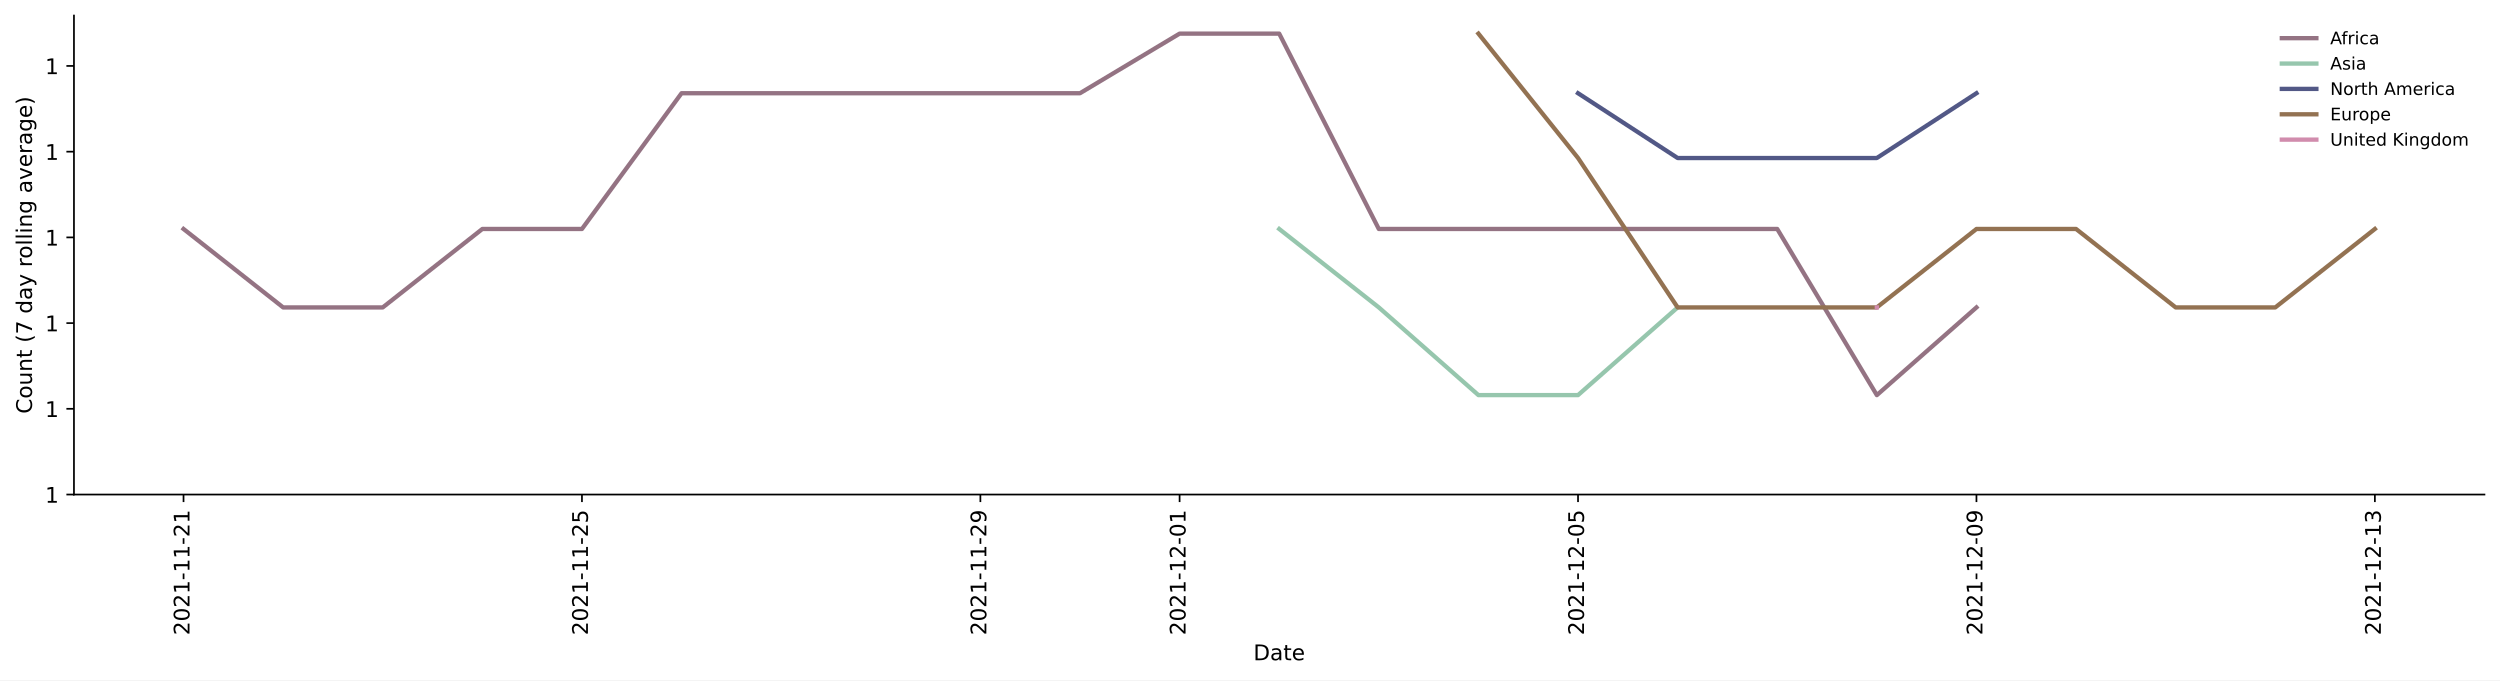
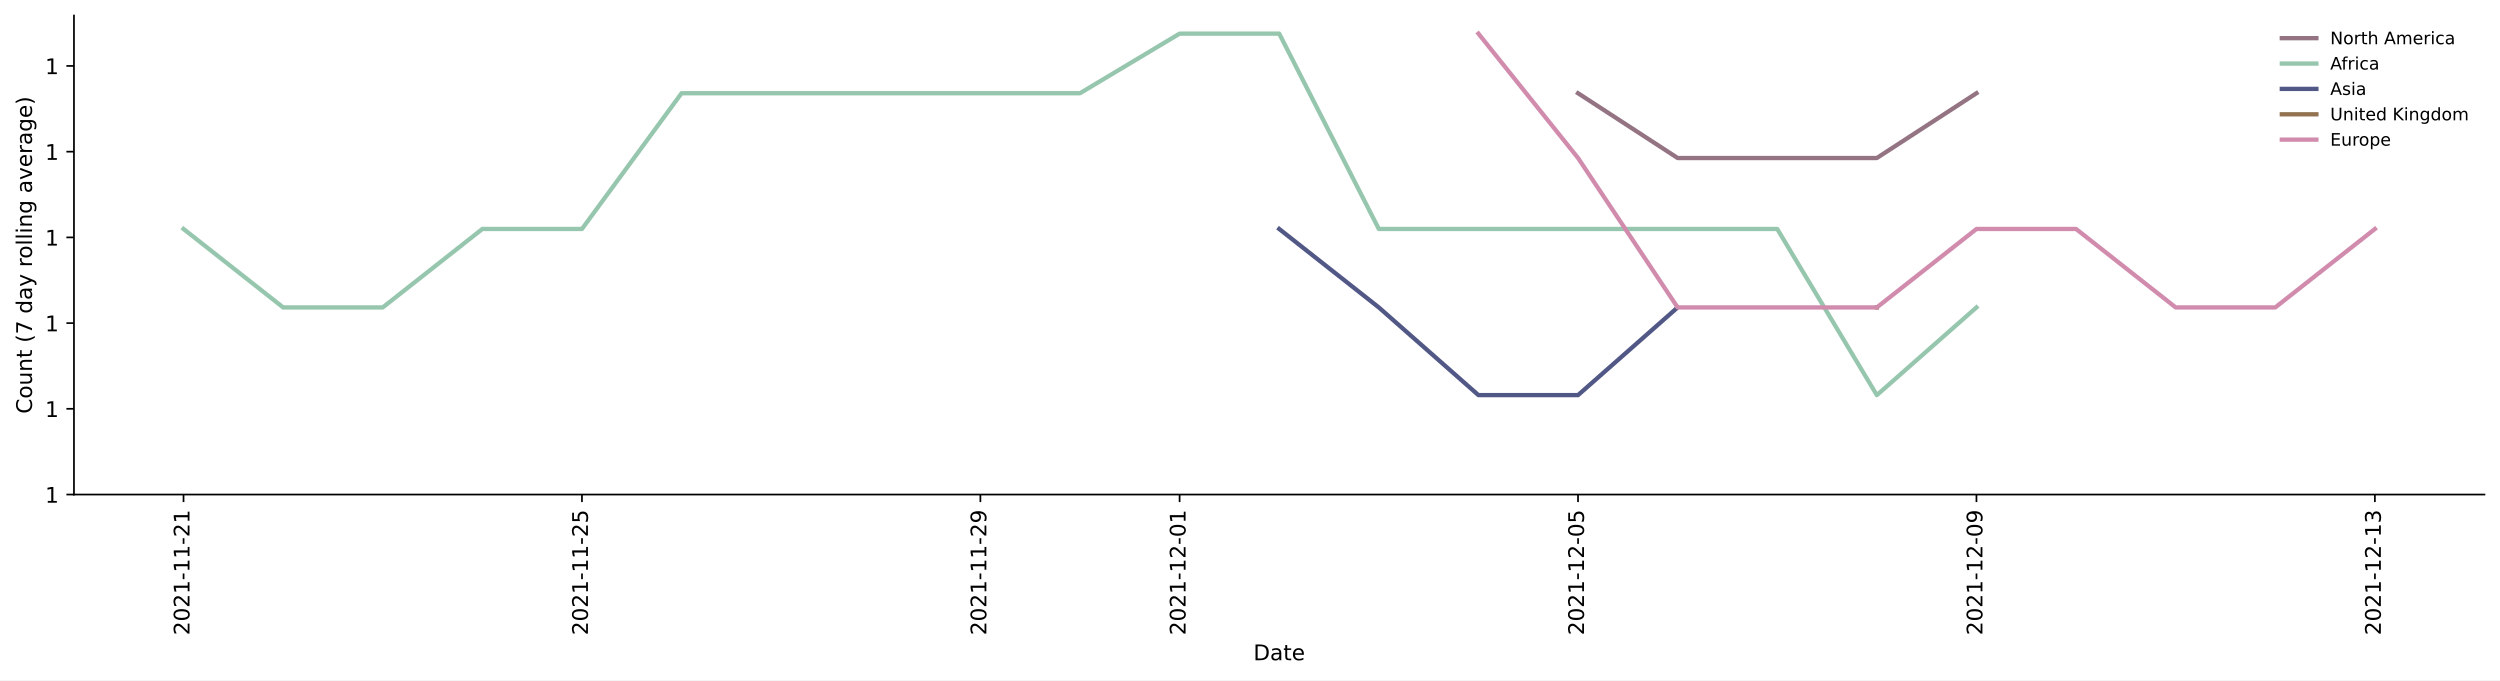
<svg xmlns="http://www.w3.org/2000/svg" xmlns:xlink="http://www.w3.org/1999/xlink" height="314.954pt" version="1.1" viewBox="0 0 1157.441 314.954" width="1157.441pt">
  <defs>
    <style type="text/css">*{stroke-linecap:butt;stroke-linejoin:round;}</style>
  </defs>
  <g id="figure_1">
    <g id="patch_1">
      <path d="M 0 314.954  L 1157.441 314.954  L 1157.441 0  L 0 0  z " style="fill:#ffffff;" />
    </g>
    <g id="axes_1">
      <g id="patch_2">
        <path d="M 34.241 228.96  L 1150.241 228.96  L 1150.241 7.2  L 34.241 7.2  z " style="fill:#ffffff;" />
      </g>
      <g id="matplotlib.axis_1">
        <g id="xtick_1">
          <g id="line2d_1">
            <defs>
-               <path d="M 0 0  L 0 3.5  " id="m7123ce2597" style="stroke:#000000;stroke-width:0.8;" />
-             </defs>
-             <g>
-               <use style="stroke:#000000;stroke-width:0.8;" x="84.968" xlink:href="#m7123ce2597" y="228.96" />
+               <path d="M 0 0  L 0 3.5  " id="mbebc8df7d3" style="stroke:#000000;stroke-width:0.8;" />
+             </defs>
+             <g>
+               <use style="stroke:#000000;stroke-width:0.8;" x="84.968" xlink:href="#mbebc8df7d3" y="228.96" />
            </g>
          </g>
          <g id="text_1">
            <g transform="translate(87.72727 294.0756)rotate(-90)scale(0.1 -0.1)">
              <defs>
                <path d="M 1228 531  L 3431 531  L 3431 0  L 469 0  L 469 531  Q 828 903 1448 1529  Q 2069 2156 2228 2338  Q 2531 2678 2651 2914  Q 2772 3150 2772 3378  Q 2772 3750 2511 3984  Q 2250 4219 1831 4219  Q 1534 4219 1204 4116  Q 875 4013 500 3803  L 500 4441  Q 881 4594 1212 4672  Q 1544 4750 1819 4750  Q 2544 4750 2975 4387  Q 3406 4025 3406 3419  Q 3406 3131 3298 2873  Q 3191 2616 2906 2266  Q 2828 2175 2409 1742  Q 1991 1309 1228 531  z " id="DejaVuSans-32" transform="scale(0.015625)" />
                <path d="M 2034 4250  Q 1547 4250 1301 3770  Q 1056 3291 1056 2328  Q 1056 1369 1301 889  Q 1547 409 2034 409  Q 2525 409 2770 889  Q 3016 1369 3016 2328  Q 3016 3291 2770 3770  Q 2525 4250 2034 4250  z M 2034 4750  Q 2819 4750 3233 4129  Q 3647 3509 3647 2328  Q 3647 1150 3233 529  Q 2819 -91 2034 -91  Q 1250 -91 836 529  Q 422 1150 422 2328  Q 422 3509 836 4129  Q 1250 4750 2034 4750  z " id="DejaVuSans-30" transform="scale(0.015625)" />
                <path d="M 794 531  L 1825 531  L 1825 4091  L 703 3866  L 703 4441  L 1819 4666  L 2450 4666  L 2450 531  L 3481 531  L 3481 0  L 794 0  L 794 531  z " id="DejaVuSans-31" transform="scale(0.015625)" />
                <path d="M 313 2009  L 1997 2009  L 1997 1497  L 313 1497  L 313 2009  z " id="DejaVuSans-2d" transform="scale(0.015625)" />
              </defs>
              <use xlink:href="#DejaVuSans-32" />
              <use x="63.623" xlink:href="#DejaVuSans-30" />
              <use x="127.246" xlink:href="#DejaVuSans-32" />
              <use x="190.869" xlink:href="#DejaVuSans-31" />
              <use x="254.492" xlink:href="#DejaVuSans-2d" />
              <use x="290.576" xlink:href="#DejaVuSans-31" />
              <use x="354.199" xlink:href="#DejaVuSans-31" />
              <use x="417.822" xlink:href="#DejaVuSans-2d" />
              <use x="453.906" xlink:href="#DejaVuSans-32" />
              <use x="517.529" xlink:href="#DejaVuSans-31" />
            </g>
          </g>
        </g>
        <g id="xtick_2">
          <g id="line2d_2">
            <g>
-               <use style="stroke:#000000;stroke-width:0.8;" x="269.431" xlink:href="#m7123ce2597" y="228.96" />
+               <use style="stroke:#000000;stroke-width:0.8;" x="269.431" xlink:href="#mbebc8df7d3" y="228.96" />
            </g>
          </g>
          <g id="text_2">
            <g transform="translate(272.1901 294.0756)rotate(-90)scale(0.1 -0.1)">
              <defs>
                <path d="M 691 4666  L 3169 4666  L 3169 4134  L 1269 4134  L 1269 2991  Q 1406 3038 1543 3061  Q 1681 3084 1819 3084  Q 2600 3084 3056 2656  Q 3513 2228 3513 1497  Q 3513 744 3044 326  Q 2575 -91 1722 -91  Q 1428 -91 1123 -41  Q 819 9 494 109  L 494 744  Q 775 591 1075 516  Q 1375 441 1709 441  Q 2250 441 2565 725  Q 2881 1009 2881 1497  Q 2881 1984 2565 2268  Q 2250 2553 1709 2553  Q 1456 2553 1204 2497  Q 953 2441 691 2322  L 691 4666  z " id="DejaVuSans-35" transform="scale(0.015625)" />
              </defs>
              <use xlink:href="#DejaVuSans-32" />
              <use x="63.623" xlink:href="#DejaVuSans-30" />
              <use x="127.246" xlink:href="#DejaVuSans-32" />
              <use x="190.869" xlink:href="#DejaVuSans-31" />
              <use x="254.492" xlink:href="#DejaVuSans-2d" />
              <use x="290.576" xlink:href="#DejaVuSans-31" />
              <use x="354.199" xlink:href="#DejaVuSans-31" />
              <use x="417.822" xlink:href="#DejaVuSans-2d" />
              <use x="453.906" xlink:href="#DejaVuSans-32" />
              <use x="517.529" xlink:href="#DejaVuSans-35" />
            </g>
          </g>
        </g>
        <g id="xtick_3">
          <g id="line2d_3">
            <g>
-               <use style="stroke:#000000;stroke-width:0.8;" x="453.894" xlink:href="#m7123ce2597" y="228.96" />
+               <use style="stroke:#000000;stroke-width:0.8;" x="453.894" xlink:href="#mbebc8df7d3" y="228.96" />
            </g>
          </g>
          <g id="text_3">
            <g transform="translate(456.6529 294.0756)rotate(-90)scale(0.1 -0.1)">
              <defs>
                <path d="M 703 97  L 703 672  Q 941 559 1184 500  Q 1428 441 1663 441  Q 2288 441 2617 861  Q 2947 1281 2994 2138  Q 2813 1869 2534 1725  Q 2256 1581 1919 1581  Q 1219 1581 811 2004  Q 403 2428 403 3163  Q 403 3881 828 4315  Q 1253 4750 1959 4750  Q 2769 4750 3195 4129  Q 3622 3509 3622 2328  Q 3622 1225 3098 567  Q 2575 -91 1691 -91  Q 1453 -91 1209 -44  Q 966 3 703 97  z M 1959 2075  Q 2384 2075 2632 2365  Q 2881 2656 2881 3163  Q 2881 3666 2632 3958  Q 2384 4250 1959 4250  Q 1534 4250 1286 3958  Q 1038 3666 1038 3163  Q 1038 2656 1286 2365  Q 1534 2075 1959 2075  z " id="DejaVuSans-39" transform="scale(0.015625)" />
              </defs>
              <use xlink:href="#DejaVuSans-32" />
              <use x="63.623" xlink:href="#DejaVuSans-30" />
              <use x="127.246" xlink:href="#DejaVuSans-32" />
              <use x="190.869" xlink:href="#DejaVuSans-31" />
              <use x="254.492" xlink:href="#DejaVuSans-2d" />
              <use x="290.576" xlink:href="#DejaVuSans-31" />
              <use x="354.199" xlink:href="#DejaVuSans-31" />
              <use x="417.822" xlink:href="#DejaVuSans-2d" />
              <use x="453.906" xlink:href="#DejaVuSans-32" />
              <use x="517.529" xlink:href="#DejaVuSans-39" />
            </g>
          </g>
        </g>
        <g id="xtick_4">
          <g id="line2d_4">
            <g>
-               <use style="stroke:#000000;stroke-width:0.8;" x="546.125" xlink:href="#m7123ce2597" y="228.96" />
+               <use style="stroke:#000000;stroke-width:0.8;" x="546.125" xlink:href="#mbebc8df7d3" y="228.96" />
            </g>
          </g>
          <g id="text_4">
            <g transform="translate(548.8843 294.0756)rotate(-90)scale(0.1 -0.1)">
              <use xlink:href="#DejaVuSans-32" />
              <use x="63.623" xlink:href="#DejaVuSans-30" />
              <use x="127.246" xlink:href="#DejaVuSans-32" />
              <use x="190.869" xlink:href="#DejaVuSans-31" />
              <use x="254.492" xlink:href="#DejaVuSans-2d" />
              <use x="290.576" xlink:href="#DejaVuSans-31" />
              <use x="354.199" xlink:href="#DejaVuSans-32" />
              <use x="417.822" xlink:href="#DejaVuSans-2d" />
              <use x="453.906" xlink:href="#DejaVuSans-30" />
              <use x="517.529" xlink:href="#DejaVuSans-31" />
            </g>
          </g>
        </g>
        <g id="xtick_5">
          <g id="line2d_5">
            <g>
-               <use style="stroke:#000000;stroke-width:0.8;" x="730.588" xlink:href="#m7123ce2597" y="228.96" />
+               <use style="stroke:#000000;stroke-width:0.8;" x="730.588" xlink:href="#mbebc8df7d3" y="228.96" />
            </g>
          </g>
          <g id="text_5">
            <g transform="translate(733.3471 294.0756)rotate(-90)scale(0.1 -0.1)">
              <use xlink:href="#DejaVuSans-32" />
              <use x="63.623" xlink:href="#DejaVuSans-30" />
              <use x="127.246" xlink:href="#DejaVuSans-32" />
              <use x="190.869" xlink:href="#DejaVuSans-31" />
              <use x="254.492" xlink:href="#DejaVuSans-2d" />
              <use x="290.576" xlink:href="#DejaVuSans-31" />
              <use x="354.199" xlink:href="#DejaVuSans-32" />
              <use x="417.822" xlink:href="#DejaVuSans-2d" />
              <use x="453.906" xlink:href="#DejaVuSans-30" />
              <use x="517.529" xlink:href="#DejaVuSans-35" />
            </g>
          </g>
        </g>
        <g id="xtick_6">
          <g id="line2d_6">
            <g>
-               <use style="stroke:#000000;stroke-width:0.8;" x="915.051" xlink:href="#m7123ce2597" y="228.96" />
+               <use style="stroke:#000000;stroke-width:0.8;" x="915.051" xlink:href="#mbebc8df7d3" y="228.96" />
            </g>
          </g>
          <g id="text_6">
            <g transform="translate(917.8099 294.0756)rotate(-90)scale(0.1 -0.1)">
              <use xlink:href="#DejaVuSans-32" />
              <use x="63.623" xlink:href="#DejaVuSans-30" />
              <use x="127.246" xlink:href="#DejaVuSans-32" />
              <use x="190.869" xlink:href="#DejaVuSans-31" />
              <use x="254.492" xlink:href="#DejaVuSans-2d" />
              <use x="290.576" xlink:href="#DejaVuSans-31" />
              <use x="354.199" xlink:href="#DejaVuSans-32" />
              <use x="417.822" xlink:href="#DejaVuSans-2d" />
              <use x="453.906" xlink:href="#DejaVuSans-30" />
              <use x="517.529" xlink:href="#DejaVuSans-39" />
            </g>
          </g>
        </g>
        <g id="xtick_7">
          <g id="line2d_7">
            <g>
-               <use style="stroke:#000000;stroke-width:0.8;" x="1099.513" xlink:href="#m7123ce2597" y="228.96" />
+               <use style="stroke:#000000;stroke-width:0.8;" x="1099.513" xlink:href="#mbebc8df7d3" y="228.96" />
            </g>
          </g>
          <g id="text_7">
            <g transform="translate(1102.273 294.0756)rotate(-90)scale(0.1 -0.1)">
              <defs>
                <path d="M 2597 2516  Q 3050 2419 3304 2112  Q 3559 1806 3559 1356  Q 3559 666 3084 287  Q 2609 -91 1734 -91  Q 1441 -91 1130 -33  Q 819 25 488 141  L 488 750  Q 750 597 1062 519  Q 1375 441 1716 441  Q 2309 441 2620 675  Q 2931 909 2931 1356  Q 2931 1769 2642 2001  Q 2353 2234 1838 2234  L 1294 2234  L 1294 2753  L 1863 2753  Q 2328 2753 2575 2939  Q 2822 3125 2822 3475  Q 2822 3834 2567 4026  Q 2313 4219 1838 4219  Q 1578 4219 1281 4162  Q 984 4106 628 3988  L 628 4550  Q 988 4650 1302 4700  Q 1616 4750 1894 4750  Q 2613 4750 3031 4423  Q 3450 4097 3450 3541  Q 3450 3153 3228 2886  Q 3006 2619 2597 2516  z " id="DejaVuSans-33" transform="scale(0.015625)" />
              </defs>
              <use xlink:href="#DejaVuSans-32" />
              <use x="63.623" xlink:href="#DejaVuSans-30" />
              <use x="127.246" xlink:href="#DejaVuSans-32" />
              <use x="190.869" xlink:href="#DejaVuSans-31" />
              <use x="254.492" xlink:href="#DejaVuSans-2d" />
              <use x="290.576" xlink:href="#DejaVuSans-31" />
              <use x="354.199" xlink:href="#DejaVuSans-32" />
              <use x="417.822" xlink:href="#DejaVuSans-2d" />
              <use x="453.906" xlink:href="#DejaVuSans-31" />
              <use x="517.529" xlink:href="#DejaVuSans-33" />
            </g>
          </g>
        </g>
        <g id="text_8">
          <g transform="translate(580.2898 305.6741)scale(0.1 -0.1)">
            <defs>
              <path d="M 1259 4147  L 1259 519  L 2022 519  Q 2988 519 3436 956  Q 3884 1394 3884 2338  Q 3884 3275 3436 3711  Q 2988 4147 2022 4147  L 1259 4147  z M 628 4666  L 1925 4666  Q 3281 4666 3915 4102  Q 4550 3538 4550 2338  Q 4550 1131 3912 565  Q 3275 0 1925 0  L 628 0  L 628 4666  z " id="DejaVuSans-44" transform="scale(0.015625)" />
              <path d="M 2194 1759  Q 1497 1759 1228 1600  Q 959 1441 959 1056  Q 959 750 1161 570  Q 1363 391 1709 391  Q 2188 391 2477 730  Q 2766 1069 2766 1631  L 2766 1759  L 2194 1759  z M 3341 1997  L 3341 0  L 2766 0  L 2766 531  Q 2569 213 2275 61  Q 1981 -91 1556 -91  Q 1019 -91 701 211  Q 384 513 384 1019  Q 384 1609 779 1909  Q 1175 2209 1959 2209  L 2766 2209  L 2766 2266  Q 2766 2663 2505 2880  Q 2244 3097 1772 3097  Q 1472 3097 1187 3025  Q 903 2953 641 2809  L 641 3341  Q 956 3463 1253 3523  Q 1550 3584 1831 3584  Q 2591 3584 2966 3190  Q 3341 2797 3341 1997  z " id="DejaVuSans-61" transform="scale(0.015625)" />
              <path d="M 1172 4494  L 1172 3500  L 2356 3500  L 2356 3053  L 1172 3053  L 1172 1153  Q 1172 725 1289 603  Q 1406 481 1766 481  L 2356 481  L 2356 0  L 1766 0  Q 1100 0 847 248  Q 594 497 594 1153  L 594 3053  L 172 3053  L 172 3500  L 594 3500  L 594 4494  L 1172 4494  z " id="DejaVuSans-74" transform="scale(0.015625)" />
              <path d="M 3597 1894  L 3597 1613  L 953 1613  Q 991 1019 1311 708  Q 1631 397 2203 397  Q 2534 397 2845 478  Q 3156 559 3463 722  L 3463 178  Q 3153 47 2828 -22  Q 2503 -91 2169 -91  Q 1331 -91 842 396  Q 353 884 353 1716  Q 353 2575 817 3079  Q 1281 3584 2069 3584  Q 2775 3584 3186 3129  Q 3597 2675 3597 1894  z M 3022 2063  Q 3016 2534 2758 2815  Q 2500 3097 2075 3097  Q 1594 3097 1305 2825  Q 1016 2553 972 2059  L 3022 2063  z " id="DejaVuSans-65" transform="scale(0.015625)" />
            </defs>
            <use xlink:href="#DejaVuSans-44" />
            <use x="77.002" xlink:href="#DejaVuSans-61" />
            <use x="138.281" xlink:href="#DejaVuSans-74" />
            <use x="177.49" xlink:href="#DejaVuSans-65" />
          </g>
        </g>
      </g>
      <g id="matplotlib.axis_2">
        <g id="ytick_1">
          <g id="line2d_8">
            <defs>
-               <path d="M 0 0  L -3.5 0  " id="m9305e59256" style="stroke:#000000;stroke-width:0.8;" />
-             </defs>
-             <g>
-               <use style="stroke:#000000;stroke-width:0.8;" x="34.241" xlink:href="#m9305e59256" y="228.96" />
+               <path d="M 0 0  L -3.5 0  " id="m540eb8006f" style="stroke:#000000;stroke-width:0.8;" />
+             </defs>
+             <g>
+               <use style="stroke:#000000;stroke-width:0.8;" x="34.241" xlink:href="#m540eb8006f" y="228.96" />
            </g>
          </g>
          <g id="text_9">
            <g transform="translate(20.87813 232.7592)scale(0.1 -0.1)">
              <use xlink:href="#DejaVuSans-31" />
            </g>
          </g>
        </g>
        <g id="ytick_2">
          <g id="line2d_9">
            <g>
-               <use style="stroke:#000000;stroke-width:0.8;" x="34.241" xlink:href="#m9305e59256" y="189.273" />
+               <use style="stroke:#000000;stroke-width:0.8;" x="34.241" xlink:href="#m540eb8006f" y="189.273" />
            </g>
          </g>
          <g id="text_10">
            <g transform="translate(20.87813 193.0725)scale(0.1 -0.1)">
              <use xlink:href="#DejaVuSans-31" />
            </g>
          </g>
        </g>
        <g id="ytick_3">
          <g id="line2d_10">
            <g>
-               <use style="stroke:#000000;stroke-width:0.8;" x="34.241" xlink:href="#m9305e59256" y="149.587" />
+               <use style="stroke:#000000;stroke-width:0.8;" x="34.241" xlink:href="#m540eb8006f" y="149.587" />
            </g>
          </g>
          <g id="text_11">
            <g transform="translate(20.87813 153.3857)scale(0.1 -0.1)">
              <use xlink:href="#DejaVuSans-31" />
            </g>
          </g>
        </g>
        <g id="ytick_4">
          <g id="line2d_11">
            <g>
-               <use style="stroke:#000000;stroke-width:0.8;" x="34.241" xlink:href="#m9305e59256" y="109.9" />
+               <use style="stroke:#000000;stroke-width:0.8;" x="34.241" xlink:href="#m540eb8006f" y="109.9" />
            </g>
          </g>
          <g id="text_12">
            <g transform="translate(20.87813 113.699)scale(0.1 -0.1)">
              <use xlink:href="#DejaVuSans-31" />
            </g>
          </g>
        </g>
        <g id="ytick_5">
          <g id="line2d_12">
            <g>
-               <use style="stroke:#000000;stroke-width:0.8;" x="34.241" xlink:href="#m9305e59256" y="70.213" />
+               <use style="stroke:#000000;stroke-width:0.8;" x="34.241" xlink:href="#m540eb8006f" y="70.213" />
            </g>
          </g>
          <g id="text_13">
            <g transform="translate(20.87813 74.01223)scale(0.1 -0.1)">
              <use xlink:href="#DejaVuSans-31" />
            </g>
          </g>
        </g>
        <g id="ytick_6">
          <g id="line2d_13">
            <g>
-               <use style="stroke:#000000;stroke-width:0.8;" x="34.241" xlink:href="#m9305e59256" y="30.526" />
+               <use style="stroke:#000000;stroke-width:0.8;" x="34.241" xlink:href="#m540eb8006f" y="30.526" />
            </g>
          </g>
          <g id="text_14">
            <g transform="translate(20.87813 34.32549)scale(0.1 -0.1)">
              <use xlink:href="#DejaVuSans-31" />
            </g>
          </g>
        </g>
        <g id="text_15">
          <g transform="translate(14.79844 191.548)rotate(-90)scale(0.1 -0.1)">
            <defs>
              <path d="M 4122 4306  L 4122 3641  Q 3803 3938 3442 4084  Q 3081 4231 2675 4231  Q 1875 4231 1450 3742  Q 1025 3253 1025 2328  Q 1025 1406 1450 917  Q 1875 428 2675 428  Q 3081 428 3442 575  Q 3803 722 4122 1019  L 4122 359  Q 3791 134 3420 21  Q 3050 -91 2638 -91  Q 1578 -91 968 557  Q 359 1206 359 2328  Q 359 3453 968 4101  Q 1578 4750 2638 4750  Q 3056 4750 3426 4639  Q 3797 4528 4122 4306  z " id="DejaVuSans-43" transform="scale(0.015625)" />
              <path d="M 1959 3097  Q 1497 3097 1228 2736  Q 959 2375 959 1747  Q 959 1119 1226 758  Q 1494 397 1959 397  Q 2419 397 2687 759  Q 2956 1122 2956 1747  Q 2956 2369 2687 2733  Q 2419 3097 1959 3097  z M 1959 3584  Q 2709 3584 3137 3096  Q 3566 2609 3566 1747  Q 3566 888 3137 398  Q 2709 -91 1959 -91  Q 1206 -91 779 398  Q 353 888 353 1747  Q 353 2609 779 3096  Q 1206 3584 1959 3584  z " id="DejaVuSans-6f" transform="scale(0.015625)" />
              <path d="M 544 1381  L 544 3500  L 1119 3500  L 1119 1403  Q 1119 906 1312 657  Q 1506 409 1894 409  Q 2359 409 2629 706  Q 2900 1003 2900 1516  L 2900 3500  L 3475 3500  L 3475 0  L 2900 0  L 2900 538  Q 2691 219 2414 64  Q 2138 -91 1772 -91  Q 1169 -91 856 284  Q 544 659 544 1381  z M 1991 3584  L 1991 3584  z " id="DejaVuSans-75" transform="scale(0.015625)" />
              <path d="M 3513 2113  L 3513 0  L 2938 0  L 2938 2094  Q 2938 2591 2744 2837  Q 2550 3084 2163 3084  Q 1697 3084 1428 2787  Q 1159 2491 1159 1978  L 1159 0  L 581 0  L 581 3500  L 1159 3500  L 1159 2956  Q 1366 3272 1645 3428  Q 1925 3584 2291 3584  Q 2894 3584 3203 3211  Q 3513 2838 3513 2113  z " id="DejaVuSans-6e" transform="scale(0.015625)" />
              <path id="DejaVuSans-20" transform="scale(0.015625)" />
              <path d="M 1984 4856  Q 1566 4138 1362 3434  Q 1159 2731 1159 2009  Q 1159 1288 1364 580  Q 1569 -128 1984 -844  L 1484 -844  Q 1016 -109 783 600  Q 550 1309 550 2009  Q 550 2706 781 3412  Q 1013 4119 1484 4856  L 1984 4856  z " id="DejaVuSans-28" transform="scale(0.015625)" />
              <path d="M 525 4666  L 3525 4666  L 3525 4397  L 1831 0  L 1172 0  L 2766 4134  L 525 4134  L 525 4666  z " id="DejaVuSans-37" transform="scale(0.015625)" />
              <path d="M 2906 2969  L 2906 4863  L 3481 4863  L 3481 0  L 2906 0  L 2906 525  Q 2725 213 2448 61  Q 2172 -91 1784 -91  Q 1150 -91 751 415  Q 353 922 353 1747  Q 353 2572 751 3078  Q 1150 3584 1784 3584  Q 2172 3584 2448 3432  Q 2725 3281 2906 2969  z M 947 1747  Q 947 1113 1208 752  Q 1469 391 1925 391  Q 2381 391 2643 752  Q 2906 1113 2906 1747  Q 2906 2381 2643 2742  Q 2381 3103 1925 3103  Q 1469 3103 1208 2742  Q 947 2381 947 1747  z " id="DejaVuSans-64" transform="scale(0.015625)" />
              <path d="M 2059 -325  Q 1816 -950 1584 -1140  Q 1353 -1331 966 -1331  L 506 -1331  L 506 -850  L 844 -850  Q 1081 -850 1212 -737  Q 1344 -625 1503 -206  L 1606 56  L 191 3500  L 800 3500  L 1894 763  L 2988 3500  L 3597 3500  L 2059 -325  z " id="DejaVuSans-79" transform="scale(0.015625)" />
              <path d="M 2631 2963  Q 2534 3019 2420 3045  Q 2306 3072 2169 3072  Q 1681 3072 1420 2755  Q 1159 2438 1159 1844  L 1159 0  L 581 0  L 581 3500  L 1159 3500  L 1159 2956  Q 1341 3275 1631 3429  Q 1922 3584 2338 3584  Q 2397 3584 2469 3576  Q 2541 3569 2628 3553  L 2631 2963  z " id="DejaVuSans-72" transform="scale(0.015625)" />
              <path d="M 603 4863  L 1178 4863  L 1178 0  L 603 0  L 603 4863  z " id="DejaVuSans-6c" transform="scale(0.015625)" />
              <path d="M 603 3500  L 1178 3500  L 1178 0  L 603 0  L 603 3500  z M 603 4863  L 1178 4863  L 1178 4134  L 603 4134  L 603 4863  z " id="DejaVuSans-69" transform="scale(0.015625)" />
              <path d="M 2906 1791  Q 2906 2416 2648 2759  Q 2391 3103 1925 3103  Q 1463 3103 1205 2759  Q 947 2416 947 1791  Q 947 1169 1205 825  Q 1463 481 1925 481  Q 2391 481 2648 825  Q 2906 1169 2906 1791  z M 3481 434  Q 3481 -459 3084 -895  Q 2688 -1331 1869 -1331  Q 1566 -1331 1297 -1286  Q 1028 -1241 775 -1147  L 775 -588  Q 1028 -725 1275 -790  Q 1522 -856 1778 -856  Q 2344 -856 2625 -561  Q 2906 -266 2906 331  L 2906 616  Q 2728 306 2450 153  Q 2172 0 1784 0  Q 1141 0 747 490  Q 353 981 353 1791  Q 353 2603 747 3093  Q 1141 3584 1784 3584  Q 2172 3584 2450 3431  Q 2728 3278 2906 2969  L 2906 3500  L 3481 3500  L 3481 434  z " id="DejaVuSans-67" transform="scale(0.015625)" />
              <path d="M 191 3500  L 800 3500  L 1894 563  L 2988 3500  L 3597 3500  L 2284 0  L 1503 0  L 191 3500  z " id="DejaVuSans-76" transform="scale(0.015625)" />
              <path d="M 513 4856  L 1013 4856  Q 1481 4119 1714 3412  Q 1947 2706 1947 2009  Q 1947 1309 1714 600  Q 1481 -109 1013 -844  L 513 -844  Q 928 -128 1133 580  Q 1338 1288 1338 2009  Q 1338 2731 1133 3434  Q 928 4138 513 4856  z " id="DejaVuSans-29" transform="scale(0.015625)" />
            </defs>
            <use xlink:href="#DejaVuSans-43" />
            <use x="69.824" xlink:href="#DejaVuSans-6f" />
            <use x="131.006" xlink:href="#DejaVuSans-75" />
            <use x="194.385" xlink:href="#DejaVuSans-6e" />
            <use x="257.764" xlink:href="#DejaVuSans-74" />
            <use x="296.973" xlink:href="#DejaVuSans-20" />
            <use x="328.76" xlink:href="#DejaVuSans-28" />
            <use x="367.773" xlink:href="#DejaVuSans-37" />
            <use x="431.396" xlink:href="#DejaVuSans-20" />
            <use x="463.184" xlink:href="#DejaVuSans-64" />
            <use x="526.66" xlink:href="#DejaVuSans-61" />
            <use x="587.939" xlink:href="#DejaVuSans-79" />
            <use x="647.119" xlink:href="#DejaVuSans-20" />
            <use x="678.906" xlink:href="#DejaVuSans-72" />
            <use x="717.77" xlink:href="#DejaVuSans-6f" />
            <use x="778.951" xlink:href="#DejaVuSans-6c" />
            <use x="806.734" xlink:href="#DejaVuSans-6c" />
            <use x="834.518" xlink:href="#DejaVuSans-69" />
            <use x="862.301" xlink:href="#DejaVuSans-6e" />
            <use x="925.68" xlink:href="#DejaVuSans-67" />
            <use x="989.156" xlink:href="#DejaVuSans-20" />
            <use x="1020.943" xlink:href="#DejaVuSans-61" />
            <use x="1082.223" xlink:href="#DejaVuSans-76" />
            <use x="1141.402" xlink:href="#DejaVuSans-65" />
            <use x="1202.926" xlink:href="#DejaVuSans-72" />
            <use x="1244.039" xlink:href="#DejaVuSans-61" />
            <use x="1305.318" xlink:href="#DejaVuSans-67" />
            <use x="1368.795" xlink:href="#DejaVuSans-65" />
            <use x="1430.318" xlink:href="#DejaVuSans-29" />
          </g>
        </g>
      </g>
      <g id="line2d_14">
-         <path clip-path="url(#pad59c0bea5)" d="M 84.968 106.009  L 131.084 142.328  L 177.199 142.328  L 223.315 106.009  L 269.431 106.009  L 315.546 43.16  L 361.662 43.16  L 407.778 43.16  L 453.894 43.16  L 500.009 43.16  L 546.125 15.568  L 592.241 15.568  L 638.356 106.009  L 684.472 106.009  L 730.588 106.009  L 776.703 106.009  L 822.819 106.009  L 868.935 182.93  L 915.051 142.328  " style="fill:none;stroke:#947383;stroke-linecap:square;stroke-width:2;" />
+         <path clip-path="url(#pee7c359cc6)" d="M 730.588 43.16  L 776.703 73.154  L 822.819 73.154  L 868.935 73.154  L 915.051 43.16  " style="fill:none;stroke:#947383;stroke-linecap:square;stroke-width:2;" />
      </g>
      <g id="line2d_15">
-         <path clip-path="url(#pad59c0bea5)" d="M 592.241 106.009  L 638.356 142.328  L 684.472 182.93  L 730.588 182.93  L 776.703 142.328  " style="fill:none;stroke:#96c6ad;stroke-linecap:square;stroke-width:2;" />
+         <path clip-path="url(#pee7c359cc6)" d="M 84.968 106.009  L 131.084 142.328  L 177.199 142.328  L 223.315 106.009  L 269.431 106.009  L 315.546 43.16  L 361.662 43.16  L 407.778 43.16  L 453.894 43.16  L 500.009 43.16  L 546.125 15.568  L 592.241 15.568  L 638.356 106.009  L 684.472 106.009  L 730.588 106.009  L 776.703 106.009  L 822.819 106.009  L 868.935 182.93  L 915.051 142.328  " style="fill:none;stroke:#96c6ad;stroke-linecap:square;stroke-width:2;" />
      </g>
      <g id="line2d_16">
-         <path clip-path="url(#pad59c0bea5)" d="M 730.588 43.16  L 776.703 73.154  L 822.819 73.154  L 868.935 73.154  L 915.051 43.16  " style="fill:none;stroke:#525886;stroke-linecap:square;stroke-width:2;" />
+         <path clip-path="url(#pee7c359cc6)" d="M 592.241 106.009  L 638.356 142.328  L 684.472 182.93  L 730.588 182.93  L 776.703 142.328  " style="fill:none;stroke:#525886;stroke-linecap:square;stroke-width:2;" />
      </g>
      <g id="line2d_17">
-         <path clip-path="url(#pad59c0bea5)" d="M 684.472 15.568  L 730.588 73.154  L 776.703 142.328  L 822.819 142.328  L 868.935 142.328  L 915.051 106.009  L 961.166 106.009  L 1007.282 142.328  L 1053.398 142.328  L 1099.513 106.009  " style="fill:none;stroke:#937252;stroke-linecap:square;stroke-width:2;" />
+         <path clip-path="url(#pee7c359cc6)" d="M 868.935 142.328  " style="fill:none;stroke:#937252;stroke-linecap:square;stroke-width:2;" />
      </g>
      <g id="line2d_18">
-         <path clip-path="url(#pad59c0bea5)" d="M 868.935 142.328  " style="fill:none;stroke:#d18cad;stroke-linecap:square;stroke-width:2;" />
+         <path clip-path="url(#pee7c359cc6)" d="M 684.472 15.568  L 730.588 73.154  L 776.703 142.328  L 822.819 142.328  L 868.935 142.328  L 915.051 106.009  L 961.166 106.009  L 1007.282 142.328  L 1053.398 142.328  L 1099.513 106.009  " style="fill:none;stroke:#d18cad;stroke-linecap:square;stroke-width:2;" />
      </g>
      <g id="patch_3">
        <path d="M 34.241 228.96  L 34.241 7.2  " style="fill:none;stroke:#000000;stroke-linecap:square;stroke-linejoin:miter;stroke-width:0.8;" />
      </g>
      <g id="patch_4">
        <path d="M 34.241 228.96  L 1150.241 228.96  " style="fill:none;stroke:#000000;stroke-linecap:square;stroke-linejoin:miter;stroke-width:0.8;" />
      </g>
      <g id="legend_1">
        <g id="line2d_19">
          <path d="M 1056.429 17.679  L 1072.429 17.679  " style="fill:none;stroke:#947383;stroke-linecap:square;stroke-width:2;" />
        </g>
        <g id="line2d_20" />
        <g id="text_16">
          <g transform="translate(1078.829 20.47875)scale(0.08 -0.08)">
            <defs>
-               <path d="M 2188 4044  L 1331 1722  L 3047 1722  L 2188 4044  z M 1831 4666  L 2547 4666  L 4325 0  L 3669 0  L 3244 1197  L 1141 1197  L 716 0  L 50 0  L 1831 4666  z " id="DejaVuSans-41" transform="scale(0.015625)" />
-               <path d="M 2375 4863  L 2375 4384  L 1825 4384  Q 1516 4384 1395 4259  Q 1275 4134 1275 3809  L 1275 3500  L 2222 3500  L 2222 3053  L 1275 3053  L 1275 0  L 697 0  L 697 3053  L 147 3053  L 147 3500  L 697 3500  L 697 3744  Q 697 4328 969 4595  Q 1241 4863 1831 4863  L 2375 4863  z " id="DejaVuSans-66" transform="scale(0.015625)" />
-               <path d="M 3122 3366  L 3122 2828  Q 2878 2963 2633 3030  Q 2388 3097 2138 3097  Q 1578 3097 1268 2742  Q 959 2388 959 1747  Q 959 1106 1268 751  Q 1578 397 2138 397  Q 2388 397 2633 464  Q 2878 531 3122 666  L 3122 134  Q 2881 22 2623 -34  Q 2366 -91 2075 -91  Q 1284 -91 818 406  Q 353 903 353 1747  Q 353 2603 823 3093  Q 1294 3584 2113 3584  Q 2378 3584 2631 3529  Q 2884 3475 3122 3366  z " id="DejaVuSans-63" transform="scale(0.015625)" />
-             </defs>
-             <use xlink:href="#DejaVuSans-41" />
-             <use x="64.783" xlink:href="#DejaVuSans-66" />
-             <use x="99.988" xlink:href="#DejaVuSans-72" />
-             <use x="141.102" xlink:href="#DejaVuSans-69" />
-             <use x="168.885" xlink:href="#DejaVuSans-63" />
-             <use x="223.865" xlink:href="#DejaVuSans-61" />
-           </g>
-         </g>
-         <g id="line2d_21">
-           <path d="M 1056.429 29.421  L 1072.429 29.421  " style="fill:none;stroke:#96c6ad;stroke-linecap:square;stroke-width:2;" />
-         </g>
-         <g id="line2d_22" />
-         <g id="text_17">
-           <g transform="translate(1078.829 32.22125)scale(0.08 -0.08)">
-             <defs>
-               <path d="M 2834 3397  L 2834 2853  Q 2591 2978 2328 3040  Q 2066 3103 1784 3103  Q 1356 3103 1142 2972  Q 928 2841 928 2578  Q 928 2378 1081 2264  Q 1234 2150 1697 2047  L 1894 2003  Q 2506 1872 2764 1633  Q 3022 1394 3022 966  Q 3022 478 2636 193  Q 2250 -91 1575 -91  Q 1294 -91 989 -36  Q 684 19 347 128  L 347 722  Q 666 556 975 473  Q 1284 391 1588 391  Q 1994 391 2212 530  Q 2431 669 2431 922  Q 2431 1156 2273 1281  Q 2116 1406 1581 1522  L 1381 1569  Q 847 1681 609 1914  Q 372 2147 372 2553  Q 372 3047 722 3315  Q 1072 3584 1716 3584  Q 2034 3584 2315 3537  Q 2597 3491 2834 3397  z " id="DejaVuSans-73" transform="scale(0.015625)" />
-             </defs>
-             <use xlink:href="#DejaVuSans-41" />
-             <use x="68.408" xlink:href="#DejaVuSans-73" />
-             <use x="120.508" xlink:href="#DejaVuSans-69" />
-             <use x="148.291" xlink:href="#DejaVuSans-61" />
-           </g>
-         </g>
-         <g id="line2d_23">
-           <path d="M 1056.429 41.164  L 1072.429 41.164  " style="fill:none;stroke:#525886;stroke-linecap:square;stroke-width:2;" />
-         </g>
-         <g id="line2d_24" />
-         <g id="text_18">
-           <g transform="translate(1078.829 43.96375)scale(0.08 -0.08)">
-             <defs>
              <path d="M 628 4666  L 1478 4666  L 3547 763  L 3547 4666  L 4159 4666  L 4159 0  L 3309 0  L 1241 3903  L 1241 0  L 628 0  L 628 4666  z " id="DejaVuSans-4e" transform="scale(0.015625)" />
              <path d="M 3513 2113  L 3513 0  L 2938 0  L 2938 2094  Q 2938 2591 2744 2837  Q 2550 3084 2163 3084  Q 1697 3084 1428 2787  Q 1159 2491 1159 1978  L 1159 0  L 581 0  L 581 4863  L 1159 4863  L 1159 2956  Q 1366 3272 1645 3428  Q 1925 3584 2291 3584  Q 2894 3584 3203 3211  Q 3513 2838 3513 2113  z " id="DejaVuSans-68" transform="scale(0.015625)" />
+               <path d="M 2188 4044  L 1331 1722  L 3047 1722  L 2188 4044  z M 1831 4666  L 2547 4666  L 4325 0  L 3669 0  L 3244 1197  L 1141 1197  L 716 0  L 50 0  L 1831 4666  z " id="DejaVuSans-41" transform="scale(0.015625)" />
              <path d="M 3328 2828  Q 3544 3216 3844 3400  Q 4144 3584 4550 3584  Q 5097 3584 5394 3201  Q 5691 2819 5691 2113  L 5691 0  L 5113 0  L 5113 2094  Q 5113 2597 4934 2840  Q 4756 3084 4391 3084  Q 3944 3084 3684 2787  Q 3425 2491 3425 1978  L 3425 0  L 2847 0  L 2847 2094  Q 2847 2600 2669 2842  Q 2491 3084 2119 3084  Q 1678 3084 1418 2786  Q 1159 2488 1159 1978  L 1159 0  L 581 0  L 581 3500  L 1159 3500  L 1159 2956  Q 1356 3278 1631 3431  Q 1906 3584 2284 3584  Q 2666 3584 2933 3390  Q 3200 3197 3328 2828  z " id="DejaVuSans-6d" transform="scale(0.015625)" />
+               <path d="M 3122 3366  L 3122 2828  Q 2878 2963 2633 3030  Q 2388 3097 2138 3097  Q 1578 3097 1268 2742  Q 959 2388 959 1747  Q 959 1106 1268 751  Q 1578 397 2138 397  Q 2388 397 2633 464  Q 2878 531 3122 666  L 3122 134  Q 2881 22 2623 -34  Q 2366 -91 2075 -91  Q 1284 -91 818 406  Q 353 903 353 1747  Q 353 2603 823 3093  Q 1294 3584 2113 3584  Q 2378 3584 2631 3529  Q 2884 3475 3122 3366  z " id="DejaVuSans-63" transform="scale(0.015625)" />
            </defs>
            <use xlink:href="#DejaVuSans-4e" />
            <use x="74.805" xlink:href="#DejaVuSans-6f" />
            <use x="135.986" xlink:href="#DejaVuSans-72" />
            <use x="177.1" xlink:href="#DejaVuSans-74" />
            <use x="216.309" xlink:href="#DejaVuSans-68" />
            <use x="279.688" xlink:href="#DejaVuSans-20" />
            <use x="311.475" xlink:href="#DejaVuSans-41" />
            <use x="379.883" xlink:href="#DejaVuSans-6d" />
            <use x="477.295" xlink:href="#DejaVuSans-65" />
            <use x="538.818" xlink:href="#DejaVuSans-72" />
            <use x="579.932" xlink:href="#DejaVuSans-69" />
            <use x="607.715" xlink:href="#DejaVuSans-63" />
            <use x="662.695" xlink:href="#DejaVuSans-61" />
          </g>
        </g>
+         <g id="line2d_21">
+           <path d="M 1056.429 29.421  L 1072.429 29.421  " style="fill:none;stroke:#96c6ad;stroke-linecap:square;stroke-width:2;" />
+         </g>
+         <g id="line2d_22" />
+         <g id="text_17">
+           <g transform="translate(1078.829 32.22125)scale(0.08 -0.08)">
+             <defs>
+               <path d="M 2375 4863  L 2375 4384  L 1825 4384  Q 1516 4384 1395 4259  Q 1275 4134 1275 3809  L 1275 3500  L 2222 3500  L 2222 3053  L 1275 3053  L 1275 0  L 697 0  L 697 3053  L 147 3053  L 147 3500  L 697 3500  L 697 3744  Q 697 4328 969 4595  Q 1241 4863 1831 4863  L 2375 4863  z " id="DejaVuSans-66" transform="scale(0.015625)" />
+             </defs>
+             <use xlink:href="#DejaVuSans-41" />
+             <use x="64.783" xlink:href="#DejaVuSans-66" />
+             <use x="99.988" xlink:href="#DejaVuSans-72" />
+             <use x="141.102" xlink:href="#DejaVuSans-69" />
+             <use x="168.885" xlink:href="#DejaVuSans-63" />
+             <use x="223.865" xlink:href="#DejaVuSans-61" />
+           </g>
+         </g>
+         <g id="line2d_23">
+           <path d="M 1056.429 41.164  L 1072.429 41.164  " style="fill:none;stroke:#525886;stroke-linecap:square;stroke-width:2;" />
+         </g>
+         <g id="line2d_24" />
+         <g id="text_18">
+           <g transform="translate(1078.829 43.96375)scale(0.08 -0.08)">
+             <defs>
+               <path d="M 2834 3397  L 2834 2853  Q 2591 2978 2328 3040  Q 2066 3103 1784 3103  Q 1356 3103 1142 2972  Q 928 2841 928 2578  Q 928 2378 1081 2264  Q 1234 2150 1697 2047  L 1894 2003  Q 2506 1872 2764 1633  Q 3022 1394 3022 966  Q 3022 478 2636 193  Q 2250 -91 1575 -91  Q 1294 -91 989 -36  Q 684 19 347 128  L 347 722  Q 666 556 975 473  Q 1284 391 1588 391  Q 1994 391 2212 530  Q 2431 669 2431 922  Q 2431 1156 2273 1281  Q 2116 1406 1581 1522  L 1381 1569  Q 847 1681 609 1914  Q 372 2147 372 2553  Q 372 3047 722 3315  Q 1072 3584 1716 3584  Q 2034 3584 2315 3537  Q 2597 3491 2834 3397  z " id="DejaVuSans-73" transform="scale(0.015625)" />
+             </defs>
+             <use xlink:href="#DejaVuSans-41" />
+             <use x="68.408" xlink:href="#DejaVuSans-73" />
+             <use x="120.508" xlink:href="#DejaVuSans-69" />
+             <use x="148.291" xlink:href="#DejaVuSans-61" />
+           </g>
+         </g>
        <g id="line2d_25">
          <path d="M 1056.429 52.906  L 1072.429 52.906  " style="fill:none;stroke:#937252;stroke-linecap:square;stroke-width:2;" />
        </g>
        <g id="line2d_26" />
        <g id="text_19">
          <g transform="translate(1078.829 55.70625)scale(0.08 -0.08)">
-             <defs>
-               <path d="M 628 4666  L 3578 4666  L 3578 4134  L 1259 4134  L 1259 2753  L 3481 2753  L 3481 2222  L 1259 2222  L 1259 531  L 3634 531  L 3634 0  L 628 0  L 628 4666  z " id="DejaVuSans-45" transform="scale(0.015625)" />
-               <path d="M 1159 525  L 1159 -1331  L 581 -1331  L 581 3500  L 1159 3500  L 1159 2969  Q 1341 3281 1617 3432  Q 1894 3584 2278 3584  Q 2916 3584 3314 3078  Q 3713 2572 3713 1747  Q 3713 922 3314 415  Q 2916 -91 2278 -91  Q 1894 -91 1617 61  Q 1341 213 1159 525  z M 3116 1747  Q 3116 2381 2855 2742  Q 2594 3103 2138 3103  Q 1681 3103 1420 2742  Q 1159 2381 1159 1747  Q 1159 1113 1420 752  Q 1681 391 2138 391  Q 2594 391 2855 752  Q 3116 1113 3116 1747  z " id="DejaVuSans-70" transform="scale(0.015625)" />
-             </defs>
-             <use xlink:href="#DejaVuSans-45" />
-             <use x="63.184" xlink:href="#DejaVuSans-75" />
-             <use x="126.562" xlink:href="#DejaVuSans-72" />
-             <use x="165.426" xlink:href="#DejaVuSans-6f" />
-             <use x="226.607" xlink:href="#DejaVuSans-70" />
-             <use x="290.084" xlink:href="#DejaVuSans-65" />
-           </g>
-         </g>
-         <g id="line2d_27">
-           <path d="M 1056.429 64.649  L 1072.429 64.649  " style="fill:none;stroke:#d18cad;stroke-linecap:square;stroke-width:2;" />
-         </g>
-         <g id="line2d_28" />
-         <g id="text_20">
-           <g transform="translate(1078.829 67.44875)scale(0.08 -0.08)">
            <defs>
              <path d="M 556 4666  L 1191 4666  L 1191 1831  Q 1191 1081 1462 751  Q 1734 422 2344 422  Q 2950 422 3222 751  Q 3494 1081 3494 1831  L 3494 4666  L 4128 4666  L 4128 1753  Q 4128 841 3676 375  Q 3225 -91 2344 -91  Q 1459 -91 1007 375  Q 556 841 556 1753  L 556 4666  z " id="DejaVuSans-55" transform="scale(0.015625)" />
              <path d="M 628 4666  L 1259 4666  L 1259 2694  L 3353 4666  L 4166 4666  L 1850 2491  L 4331 0  L 3500 0  L 1259 2247  L 1259 0  L 628 0  L 628 4666  z " id="DejaVuSans-4b" transform="scale(0.015625)" />
            </defs>
            <use xlink:href="#DejaVuSans-55" />
            <use x="73.193" xlink:href="#DejaVuSans-6e" />
            <use x="136.572" xlink:href="#DejaVuSans-69" />
            <use x="164.355" xlink:href="#DejaVuSans-74" />
            <use x="203.564" xlink:href="#DejaVuSans-65" />
            <use x="265.088" xlink:href="#DejaVuSans-64" />
            <use x="328.564" xlink:href="#DejaVuSans-20" />
            <use x="360.352" xlink:href="#DejaVuSans-4b" />
            <use x="425.928" xlink:href="#DejaVuSans-69" />
            <use x="453.711" xlink:href="#DejaVuSans-6e" />
            <use x="517.09" xlink:href="#DejaVuSans-67" />
            <use x="580.566" xlink:href="#DejaVuSans-64" />
            <use x="644.043" xlink:href="#DejaVuSans-6f" />
            <use x="705.225" xlink:href="#DejaVuSans-6d" />
          </g>
        </g>
+         <g id="line2d_27">
+           <path d="M 1056.429 64.649  L 1072.429 64.649  " style="fill:none;stroke:#d18cad;stroke-linecap:square;stroke-width:2;" />
+         </g>
+         <g id="line2d_28" />
+         <g id="text_20">
+           <g transform="translate(1078.829 67.44875)scale(0.08 -0.08)">
+             <defs>
+               <path d="M 628 4666  L 3578 4666  L 3578 4134  L 1259 4134  L 1259 2753  L 3481 2753  L 3481 2222  L 1259 2222  L 1259 531  L 3634 531  L 3634 0  L 628 0  L 628 4666  z " id="DejaVuSans-45" transform="scale(0.015625)" />
+               <path d="M 1159 525  L 1159 -1331  L 581 -1331  L 581 3500  L 1159 3500  L 1159 2969  Q 1341 3281 1617 3432  Q 1894 3584 2278 3584  Q 2916 3584 3314 3078  Q 3713 2572 3713 1747  Q 3713 922 3314 415  Q 2916 -91 2278 -91  Q 1894 -91 1617 61  Q 1341 213 1159 525  z M 3116 1747  Q 3116 2381 2855 2742  Q 2594 3103 2138 3103  Q 1681 3103 1420 2742  Q 1159 2381 1159 1747  Q 1159 1113 1420 752  Q 1681 391 2138 391  Q 2594 391 2855 752  Q 3116 1113 3116 1747  z " id="DejaVuSans-70" transform="scale(0.015625)" />
+             </defs>
+             <use xlink:href="#DejaVuSans-45" />
+             <use x="63.184" xlink:href="#DejaVuSans-75" />
+             <use x="126.562" xlink:href="#DejaVuSans-72" />
+             <use x="165.426" xlink:href="#DejaVuSans-6f" />
+             <use x="226.607" xlink:href="#DejaVuSans-70" />
+             <use x="290.084" xlink:href="#DejaVuSans-65" />
+           </g>
+         </g>
      </g>
    </g>
  </g>
  <defs>
-     <clipPath id="pad59c0bea5">
+     <clipPath id="pee7c359cc6">
      <rect height="221.76" width="1116" x="34.241" y="7.2" />
    </clipPath>
  </defs>
</svg>
